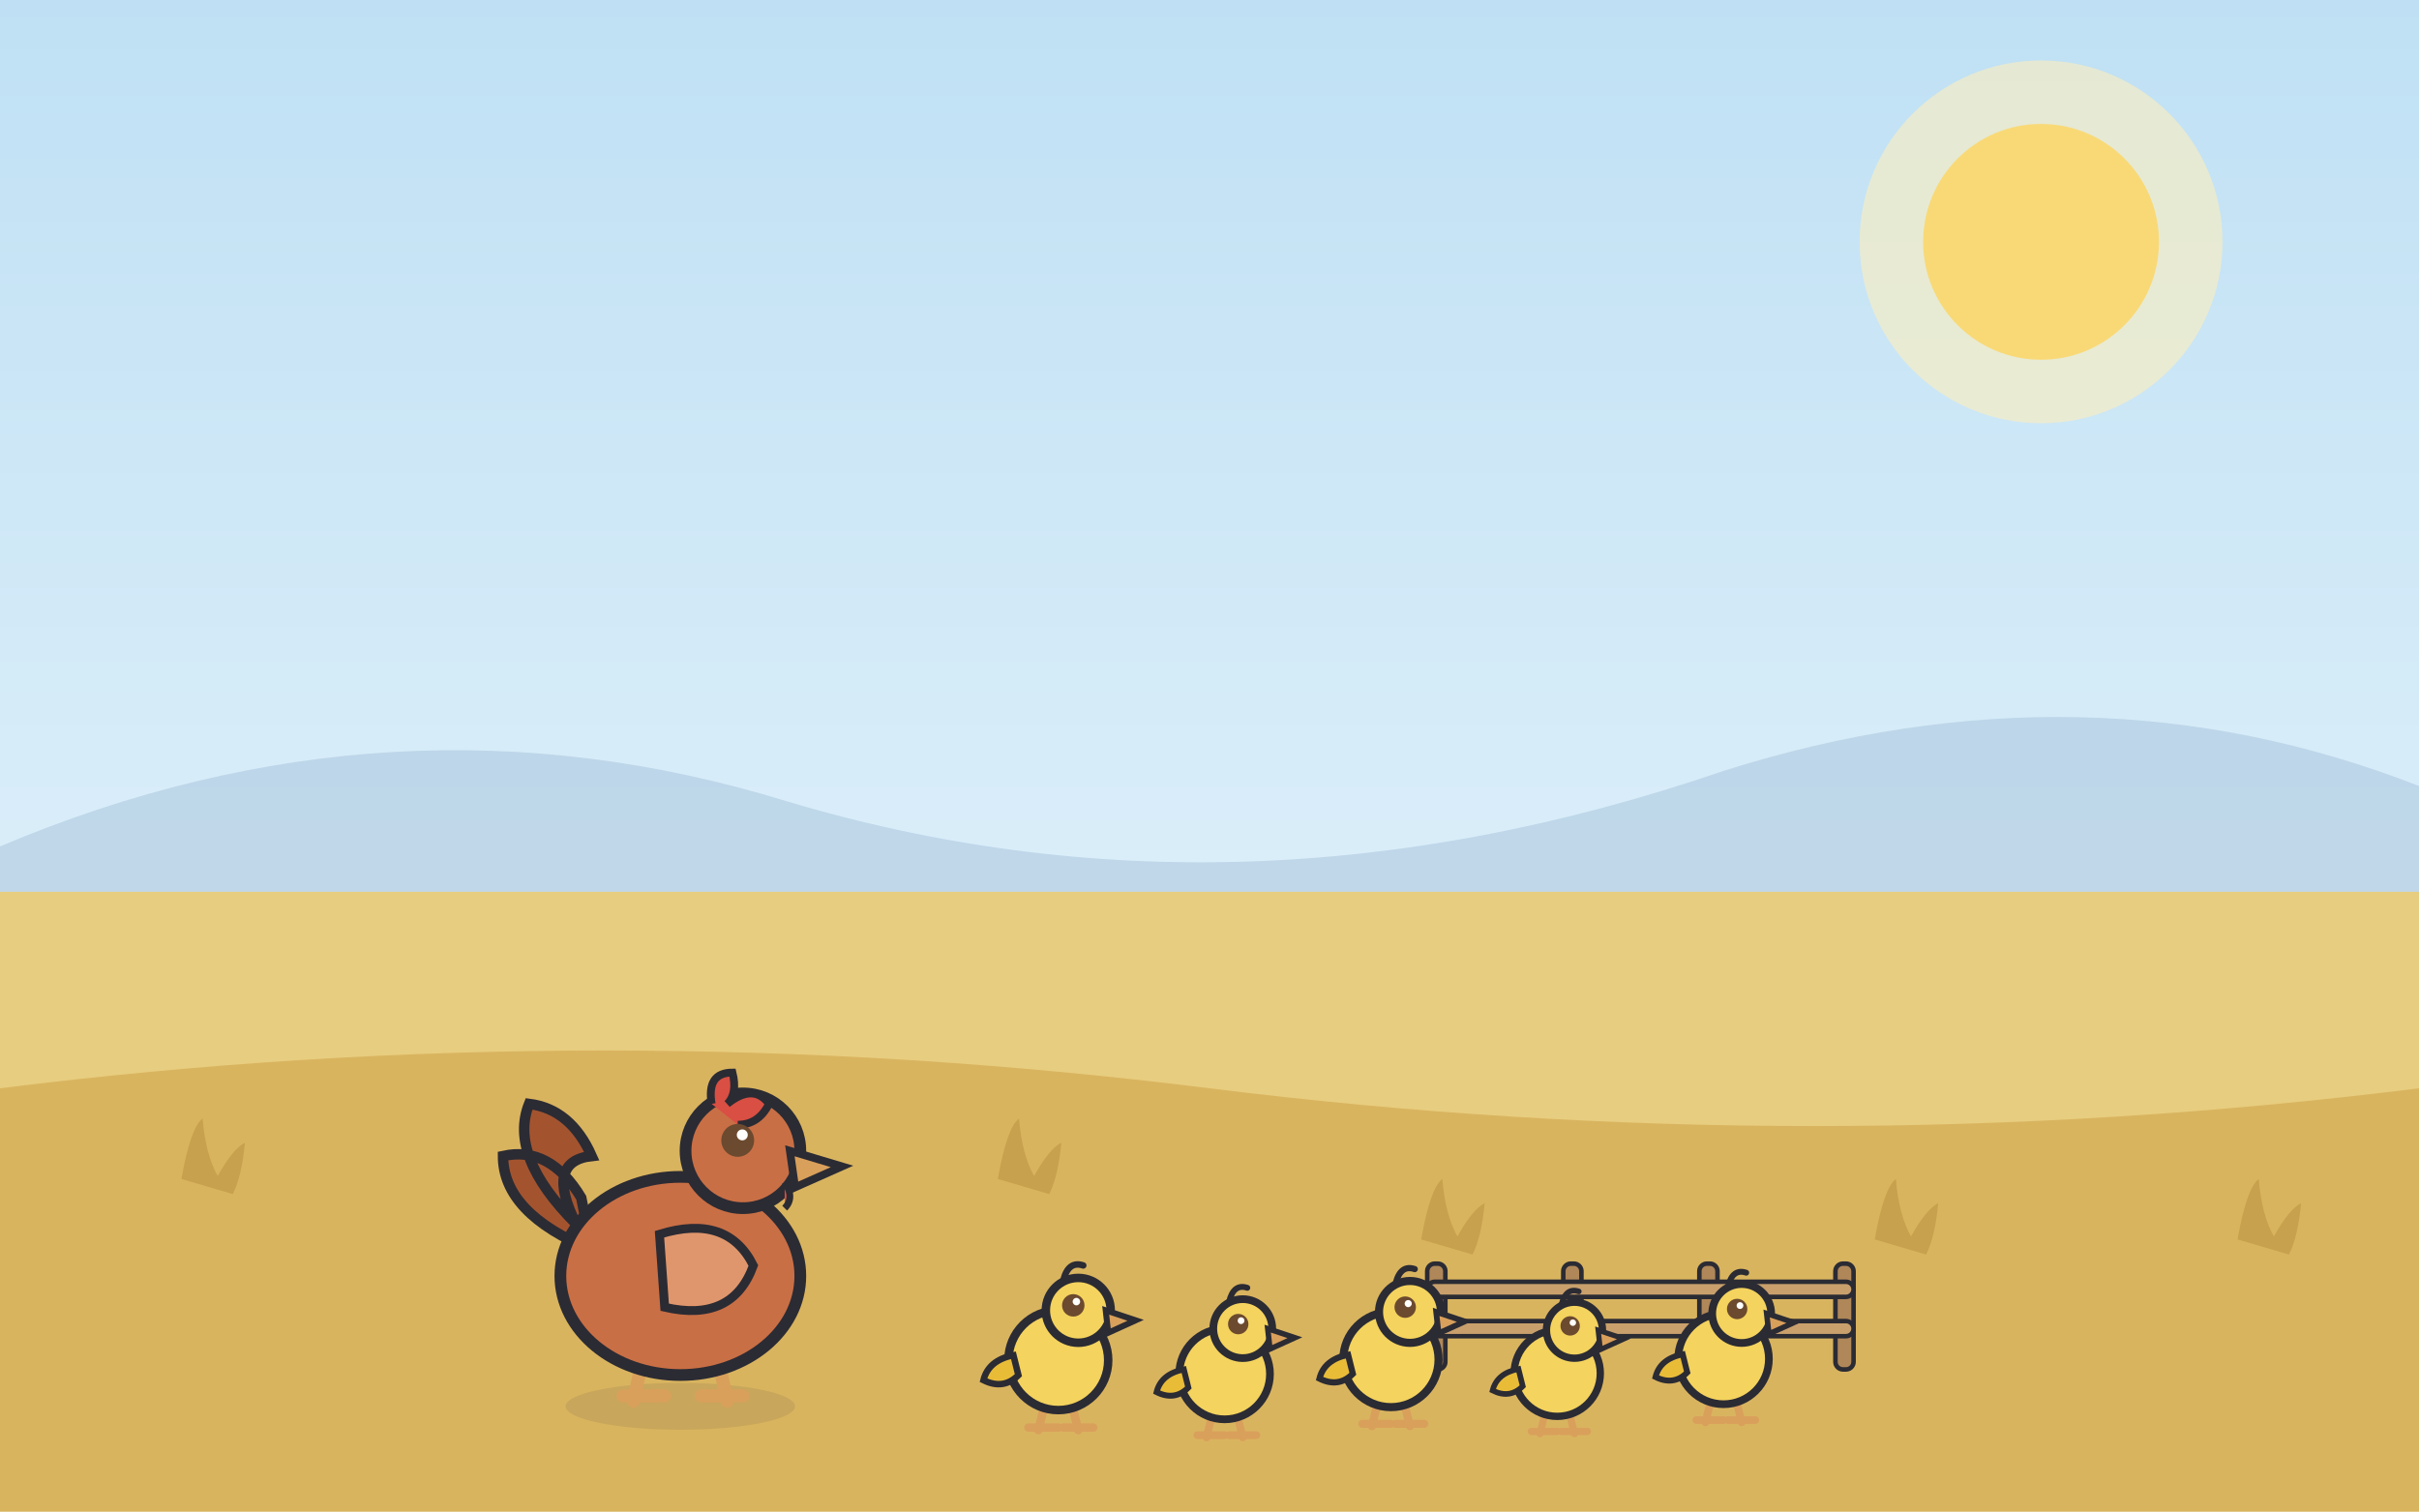
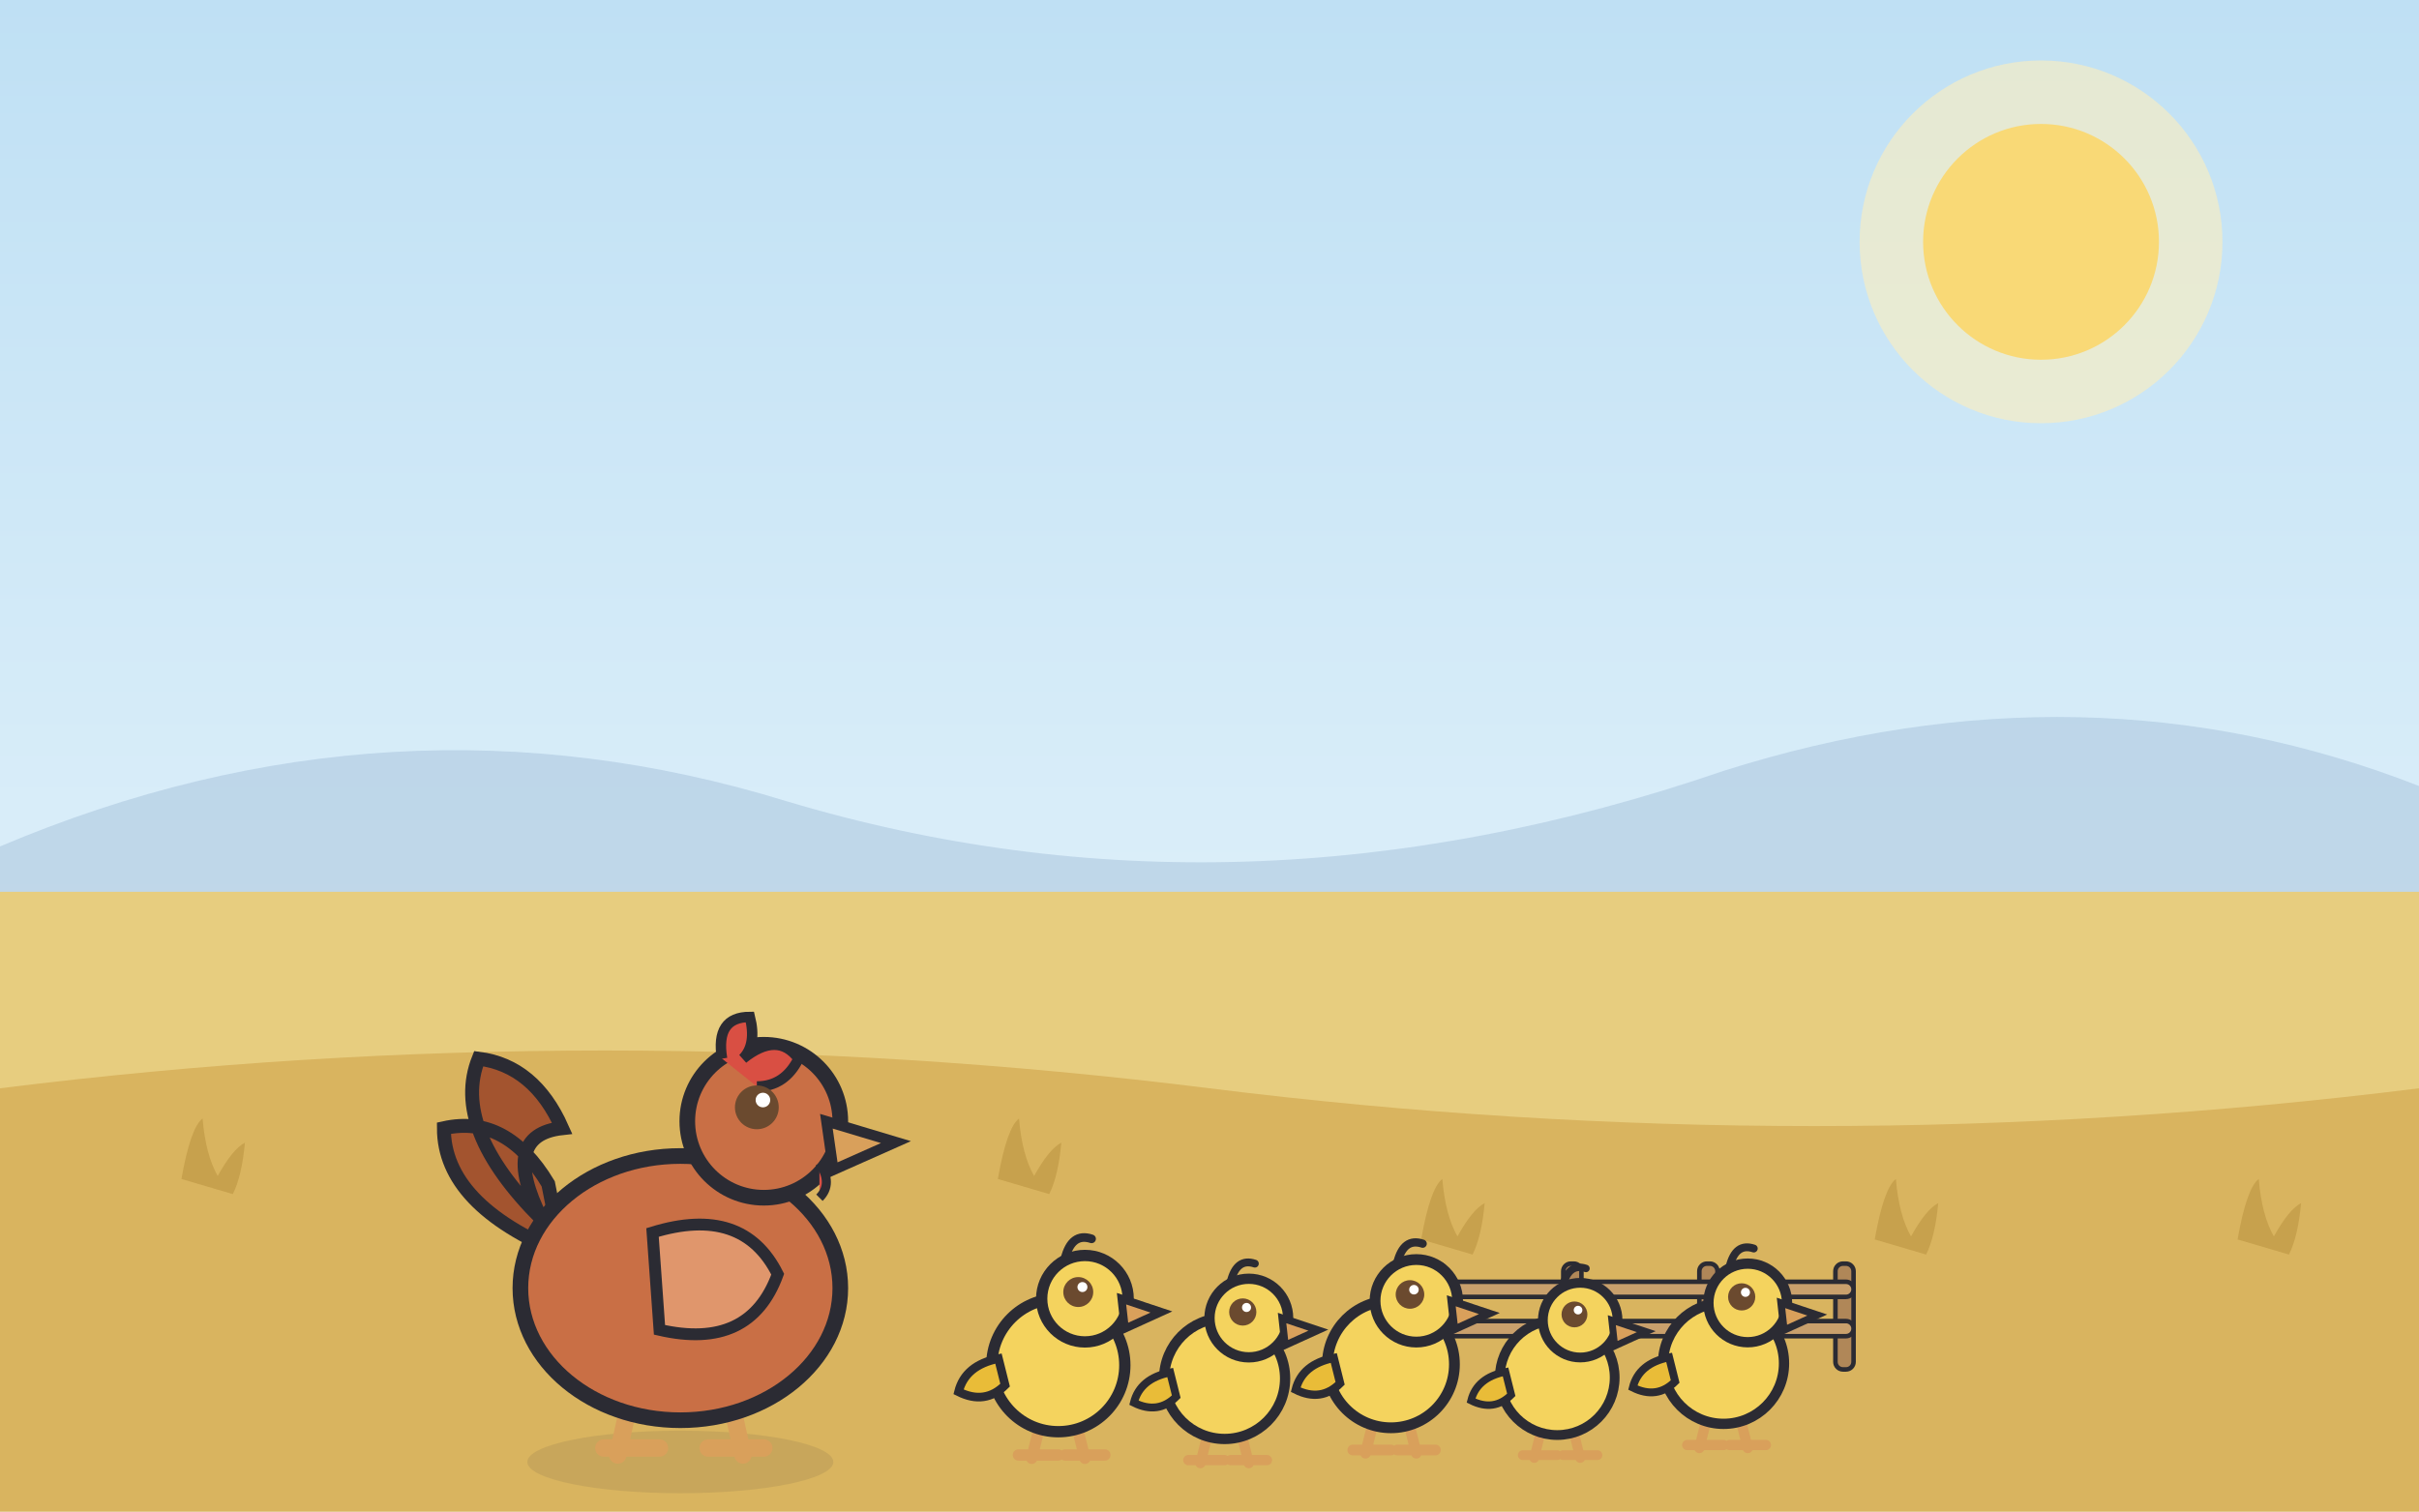
<svg xmlns="http://www.w3.org/2000/svg" viewBox="0 0 1600 1000" role="img">
  <style>
@media (prefers-reduced-motion: no-preference) {
  .anim-idle { animation: idle 3.8s ease-in-out infinite alternate; }
  @keyframes idle { from { transform: translateY(0); } to { transform: translateY(-6px); } }
  .anim-tail { transform-box: fill-box; transform-origin: 100% 20%; animation: tail 2.6s ease-in-out infinite alternate; }
  @keyframes tail { from { transform: rotate(-6deg); } to { transform: rotate(8deg); } }
  .anim-blink { transform-box: fill-box; transform-origin: center; animation: blink 5.2s infinite; }
  @keyframes blink { 0%, 93%, 100% { transform: scaleY(1); } 95%, 97% { transform: scaleY(0.12); } }
  .anim-glow { transform-box: fill-box; transform-origin: center; animation: glow 4.2s ease-in-out infinite alternate; }
  @keyframes glow { from { transform: scale(1); opacity: 0.5; } to { transform: scale(1.08); opacity: 0.75; } }
  .anim-shimmer { animation: shimmer 5s ease-in-out infinite alternate; }
  @keyframes shimmer { from { opacity: 0.62; } to { opacity: 0.92; } }
  .anim-grass { transform-box: fill-box; transform-origin: 50% 100%; animation: sway 3.2s ease-in-out infinite alternate; }
  .anim-canopy { transform-box: fill-box; transform-origin: 50% 100%; animation: sway 5.6s ease-in-out infinite alternate; }
  @keyframes sway { from { transform: rotate(-1.8deg); } to { transform: rotate(2.2deg); } }
  .anim-rain { animation: rainfall 1.15s linear infinite; }
  @keyframes rainfall { from { transform: translateY(-32px); opacity: 0.85; } 75% { opacity: 0.55; } to { transform: translateY(72px); opacity: 0; } }
  .anim-ripple { transform-box: fill-box; transform-origin: center; animation: ripple 3.4s ease-in-out infinite alternate; }
  @keyframes ripple { from { transform: scale(1); opacity: 0.8; } to { transform: scale(1.18); opacity: 0.55; } }
  .anim-drip { animation: drip 1s ease-in infinite; }
  @keyframes drip { from { transform: translateY(-12px); opacity: 0.95; } to { transform: translateY(28px); opacity: 0; } }
  .anim-flow { stroke-dasharray: 26 20; animation: flow 0.8s linear infinite; }
  @keyframes flow { from { stroke-dashoffset: 0; } to { stroke-dashoffset: -46; } }
  .anim-splash { transform-box: fill-box; transform-origin: 50% 100%; animation: splashPulse 1.7s ease-in-out infinite alternate; }
  @keyframes splashPulse { from { transform: scale(0.97); } to { transform: scale(1.05); } }
  .anim-strain { transform-box: fill-box; transform-origin: center; animation: strain 0.9s ease-in-out infinite alternate; }
  @keyframes strain { from { transform: translateX(-5px); } to { transform: translateX(4px); } }
  .anim-float { transform-box: fill-box; transform-origin: center; animation: floaty 2.6s ease-in-out infinite alternate; }
  @keyframes floaty { from { transform: translateY(0) scale(1); } to { transform: translateY(-12px) scale(1.08); } }
  .anim-wave { animation: wave 2.4s ease-in-out infinite; opacity: 0; }
  @keyframes wave { 0% { opacity: 0; } 30% { opacity: 0.9; } 60%, 100% { opacity: 0; } }
  .anim-cloud { animation: cloudDrift 9s ease-in-out infinite alternate; }
  @keyframes cloudDrift { from { transform: translateX(-18px); } to { transform: translateX(22px); } }
  .tap-target { cursor: pointer; }
  .tap-target.tap-play { transform-box: fill-box; transform-origin: 50% 85%; animation: tapWiggle 0.7s ease-in-out; }
  .tap-target[data-tap="puddle"].tap-play { transform-origin: center; animation: tapSplash 0.85s ease-out; }
  .tap-target[data-tap="sun"].tap-play { transform-origin: center; animation: tapPulse 0.6s ease-in-out; }
  .tap-target[data-tap="tree"].tap-play { transform-origin: 50% 100%; animation: tapShake 0.7s ease-in-out; }
  @keyframes tapWiggle { 0% { transform: rotate(0); } 25% { transform: rotate(-4deg) scale(1.03); } 55% { transform: rotate(3deg) scale(1.04); } 80% { transform: rotate(-1.5deg); } 100% { transform: rotate(0); } }
  @keyframes tapSplash { 0% { transform: scale(1); } 40% { transform: scale(1.06, 0.94); } 70% { transform: scale(0.97, 1.03); } 100% { transform: scale(1); } }
  @keyframes tapPulse { 0% { transform: scale(1); } 50% { transform: scale(1.12); } 100% { transform: scale(1); } }
  @keyframes tapShake { 0% { transform: rotate(0); } 20% { transform: rotate(2.4deg); } 45% { transform: rotate(-2deg); } 70% { transform: rotate(1.2deg); } 100% { transform: rotate(0); } }
  .tap-burst { opacity: 0; }
  .tap-target.tap-play .tap-burst { opacity: 1; }
  .tap-target.tap-play .tap-burst circle { animation: burstUp 0.6s ease-out forwards; }
  @keyframes burstUp { from { transform: translateY(0); opacity: 0.95; } to { transform: translateY(-90px); opacity: 0; } }
}
</style>
  <defs>
    <linearGradient id="sky" x1="0" y1="0" x2="0" y2="1">
      <stop offset="0" stop-color="#bfe0f4" />
      <stop offset="1" stop-color="#eef8fd" />
    </linearGradient>
  </defs>
  <rect width="1600" height="1000" fill="url(#sky)" />
  <g class="tap-target" data-tap="sun">
    <circle class="anim-glow" cx="1350" cy="160" r="120" fill="#fdeebc" opacity="0.6" />
    <circle cx="1350" cy="160" r="78" fill="#f9d976" />
  </g>
  <path d="M 0 560 q 260 -110 520 -30 q 300 90 620 -20 q 240 -76 460 10 L 1600 640 L 0 640 Z" fill="#a9c4dd" opacity="0.55" />
  <rect x="0" y="590" width="1600" height="410" fill="#e7cd7f" />
  <path d="M 0 720 q 400 -50 800 0 q 400 50 800 0 L 1600 1000 L 0 1000 Z" fill="#d9b45f" />
  <g class="anim-grass" style="animation-delay:1.00s">
    <path d="M 120 780 q 6 -34 14 -40 q 2 24 10 38 q 10 -18 18 -22 q -2 22 -8 34 z" fill="#c39c48" opacity="0.8" />
  </g>
  <g class="anim-grass" style="animation-delay:0.50s">
    <path d="M 380 860 q 6 -34 14 -40 q 2 24 10 38 q 10 -18 18 -22 q -2 22 -8 34 z" fill="#c39c48" opacity="0.8" />
  </g>
  <g class="anim-grass" style="animation-delay:2.50s">
    <path d="M 660 780 q 6 -34 14 -40 q 2 24 10 38 q 10 -18 18 -22 q -2 22 -8 34 z" fill="#c39c48" opacity="0.8" />
  </g>
  <g class="anim-grass" style="animation-delay:1.50s">
    <path d="M 940 820 q 6 -34 14 -40 q 2 24 10 38 q 10 -18 18 -22 q -2 22 -8 34 z" fill="#c39c48" opacity="0.8" />
  </g>
  <g class="anim-grass" style="animation-delay:0.00s">
    <path d="M 1240 820 q 6 -34 14 -40 q 2 24 10 38 q 10 -18 18 -22 q -2 22 -8 34 z" fill="#c39c48" opacity="0.8" />
  </g>
  <g class="anim-grass" style="animation-delay:0.00s">
    <path d="M 1480 820 q 6 -34 14 -40 q 2 24 10 38 q 10 -18 18 -22 q -2 22 -8 34 z" fill="#c39c48" opacity="0.8" />
  </g>
  <g transform="translate(950 900) scale(1)">
    <rect x="-6" y="-64" width="12" height="70" rx="5" fill="#b08758" stroke="#2b2b33" stroke-width="3" />
    <rect x="84" y="-64" width="12" height="70" rx="5" fill="#b08758" stroke="#2b2b33" stroke-width="3" />
    <rect x="174" y="-64" width="12" height="70" rx="5" fill="#b08758" stroke="#2b2b33" stroke-width="3" />
    <rect x="264" y="-64" width="12" height="70" rx="5" fill="#b08758" stroke="#2b2b33" stroke-width="3" />
    <rect x="-6" y="-52" width="282" height="10" rx="5" fill="#c9a06c" stroke="#2b2b33" stroke-width="3" />
    <rect x="-6" y="-26" width="282" height="10" rx="5" fill="#c9a06c" stroke="#2b2b33" stroke-width="3" />
  </g>
-   <g transform="translate(450 820) scale(1.725 1.725)">
+   <g transform="translate(450 820) scale(2.3 2.3)">
    <ellipse cx="0" cy="64" rx="44" ry="9" fill="#2b2b33" opacity="0.10" />
    <g class="tap-target" data-tap="hen" data-mood="happy">
      <g class="anim-idle" style="animation-delay:0.83s">
        <path d="M -14 44 l -4 18 M 14 44 l 4 18 M -22 60 h 16 M 8 60 h 16" stroke="#d9a05b" stroke-width="5" stroke-linecap="round" />
        <g class="anim-tail" style="animation-delay:0.83s">
          <path d="M -40 -6 q -26 -26 -18 -46 q 16 2 24 20 q -18 2 -6 26 z M -34 4 q -34 -14 -34 -36 q 18 -4 30 16 z" fill="#a3542f" stroke="#2b2b33" stroke-width="4" />
        </g>
        <ellipse cx="0" cy="14" rx="46" ry="38" fill="#c96f45" stroke="#2b2b33" stroke-width="4.5" />
        <path d="M -8 -2 q 26 -8 36 12 q -8 22 -34 16 z" fill="#e0966c" stroke="#2b2b33" stroke-width="3.4" />
        <g transform="translate(24 -34)">
          <circle cx="0" cy="0" r="22" fill="#c96f45" stroke="#2b2b33" stroke-width="4.5" />
          <path d="M -12 -18 q -2 -12 8 -12 q 2 8 -2 12 q 10 -8 16 0 q -4 8 -12 8" fill="#d94f43" stroke="#2b2b33" stroke-width="3" />
          <path d="M 18 0 l 20 6 l -18 8 z" fill="#d9a05b" stroke="#2b2b33" stroke-width="3" />
          <path d="M 16 12 q 4 6 0 10" fill="#d94f43" stroke="#2b2b33" stroke-width="2.6" />
          <g transform="translate(-2 -4)">
            <g class="anim-blink">
              <circle cx="0" cy="0" r="6.3" fill="#6b4a2f" />
              <circle cx="1.75" cy="-2.1" r="2.1" fill="#fff" />
            </g>
          </g>
        </g>
      </g>
    </g>
  </g>
-   <g transform="translate(700 890) scale(1.65)">
+   <g transform="translate(700 890) scale(2.2)">
    <g class="tap-target" data-tap="chick">
      <g class="anim-idle" style="animation-delay:0.30s; animation-duration: 1.6s">
        <path d="M -6 26 l -2 8 M 6 26 l 2 8 M -12 33 h 12 M 2 33 h 12" stroke="#d9a05b" stroke-width="3.4" stroke-linecap="round" />
        <circle cx="0" cy="6" r="20" fill="#f4d35e" stroke="#2b2b33" stroke-width="3.4" />
        <path d="M -18 4 q -10 2 -12 10 q 8 4 14 -2 z" fill="#e9bc38" stroke="#2b2b33" stroke-width="2.6" />
        <circle cx="8" cy="-14" r="13" fill="#f4d35e" stroke="#2b2b33" stroke-width="3.4" />
        <path d="M 19 -14 l 12 4 l -11 5 z" fill="#d9a05b" stroke="#2b2b33" stroke-width="2.4" />
        <path d="M 2 -26 q 2 -8 8 -6" stroke="#2b2b33" stroke-width="2.6" fill="none" stroke-linecap="round" />
        <g transform="translate(6 -16)">
          <g class="anim-blink">
            <circle cx="0" cy="0" r="4.5" fill="#6b4a2f" />
            <circle cx="1.25" cy="-1.5" r="1.5" fill="#fff" />
          </g>
        </g>
      </g>
    </g>
  </g>
-   <g transform="translate(810 900) scale(1.5)">
+   <g transform="translate(810 900) scale(2)">
    <g class="tap-target" data-tap="chick">
      <g class="anim-idle" style="animation-delay:0.90s; animation-duration: 1.6s">
        <path d="M -6 26 l -2 8 M 6 26 l 2 8 M -12 33 h 12 M 2 33 h 12" stroke="#d9a05b" stroke-width="3.4" stroke-linecap="round" />
        <circle cx="0" cy="6" r="20" fill="#f4d35e" stroke="#2b2b33" stroke-width="3.4" />
        <path d="M -18 4 q -10 2 -12 10 q 8 4 14 -2 z" fill="#e9bc38" stroke="#2b2b33" stroke-width="2.6" />
        <circle cx="8" cy="-14" r="13" fill="#f4d35e" stroke="#2b2b33" stroke-width="3.4" />
        <path d="M 19 -14 l 12 4 l -11 5 z" fill="#d9a05b" stroke="#2b2b33" stroke-width="2.4" />
        <path d="M 2 -26 q 2 -8 8 -6" stroke="#2b2b33" stroke-width="2.6" fill="none" stroke-linecap="round" />
        <g transform="translate(6 -16)">
          <g class="anim-blink">
            <circle cx="0" cy="0" r="4.5" fill="#6b4a2f" />
            <circle cx="1.25" cy="-1.5" r="1.5" fill="#fff" />
          </g>
        </g>
      </g>
    </g>
  </g>
-   <g transform="translate(920 890) scale(1.575)">
+   <g transform="translate(920 890) scale(2.1)">
    <g class="tap-target" data-tap="chick">
      <g class="anim-idle" style="animation-delay:0.50s; animation-duration: 1.6s">
        <path d="M -6 26 l -2 8 M 6 26 l 2 8 M -12 33 h 12 M 2 33 h 12" stroke="#d9a05b" stroke-width="3.4" stroke-linecap="round" />
        <circle cx="0" cy="6" r="20" fill="#f4d35e" stroke="#2b2b33" stroke-width="3.4" />
        <path d="M -18 4 q -10 2 -12 10 q 8 4 14 -2 z" fill="#e9bc38" stroke="#2b2b33" stroke-width="2.6" />
        <circle cx="8" cy="-14" r="13" fill="#f4d35e" stroke="#2b2b33" stroke-width="3.4" />
        <path d="M 19 -14 l 12 4 l -11 5 z" fill="#d9a05b" stroke="#2b2b33" stroke-width="2.4" />
        <path d="M 2 -26 q 2 -8 8 -6" stroke="#2b2b33" stroke-width="2.6" fill="none" stroke-linecap="round" />
        <g transform="translate(6 -16)">
          <g class="anim-blink">
            <circle cx="0" cy="0" r="4.5" fill="#6b4a2f" />
            <circle cx="1.25" cy="-1.5" r="1.5" fill="#fff" />
          </g>
        </g>
      </g>
    </g>
  </g>
-   <g transform="translate(1030 900) scale(1.425)">
+   <g transform="translate(1030 900) scale(1.9)">
    <g class="tap-target" data-tap="chick">
      <g class="anim-idle" style="animation-delay:1.10s; animation-duration: 1.6s">
        <path d="M -6 26 l -2 8 M 6 26 l 2 8 M -12 33 h 12 M 2 33 h 12" stroke="#d9a05b" stroke-width="3.4" stroke-linecap="round" />
        <circle cx="0" cy="6" r="20" fill="#f4d35e" stroke="#2b2b33" stroke-width="3.4" />
        <path d="M -18 4 q -10 2 -12 10 q 8 4 14 -2 z" fill="#e9bc38" stroke="#2b2b33" stroke-width="2.6" />
        <circle cx="8" cy="-14" r="13" fill="#f4d35e" stroke="#2b2b33" stroke-width="3.4" />
        <path d="M 19 -14 l 12 4 l -11 5 z" fill="#d9a05b" stroke="#2b2b33" stroke-width="2.4" />
        <path d="M 2 -26 q 2 -8 8 -6" stroke="#2b2b33" stroke-width="2.6" fill="none" stroke-linecap="round" />
        <g transform="translate(6 -16)">
          <g class="anim-blink">
            <circle cx="0" cy="0" r="4.5" fill="#6b4a2f" />
            <circle cx="1.25" cy="-1.5" r="1.5" fill="#fff" />
          </g>
        </g>
      </g>
    </g>
  </g>
-   <g transform="translate(1140 890) scale(1.5)">
+   <g transform="translate(1140 890) scale(2)">
    <g class="tap-target" data-tap="chick">
      <g class="anim-idle" style="animation-delay:0.70s; animation-duration: 1.6s">
        <path d="M -6 26 l -2 8 M 6 26 l 2 8 M -12 33 h 12 M 2 33 h 12" stroke="#d9a05b" stroke-width="3.4" stroke-linecap="round" />
        <circle cx="0" cy="6" r="20" fill="#f4d35e" stroke="#2b2b33" stroke-width="3.4" />
        <path d="M -18 4 q -10 2 -12 10 q 8 4 14 -2 z" fill="#e9bc38" stroke="#2b2b33" stroke-width="2.6" />
        <circle cx="8" cy="-14" r="13" fill="#f4d35e" stroke="#2b2b33" stroke-width="3.4" />
        <path d="M 19 -14 l 12 4 l -11 5 z" fill="#d9a05b" stroke="#2b2b33" stroke-width="2.4" />
        <path d="M 2 -26 q 2 -8 8 -6" stroke="#2b2b33" stroke-width="2.6" fill="none" stroke-linecap="round" />
        <g transform="translate(6 -16)">
          <g class="anim-blink">
            <circle cx="0" cy="0" r="4.5" fill="#6b4a2f" />
            <circle cx="1.25" cy="-1.5" r="1.5" fill="#fff" />
          </g>
        </g>
      </g>
    </g>
  </g>
</svg>
